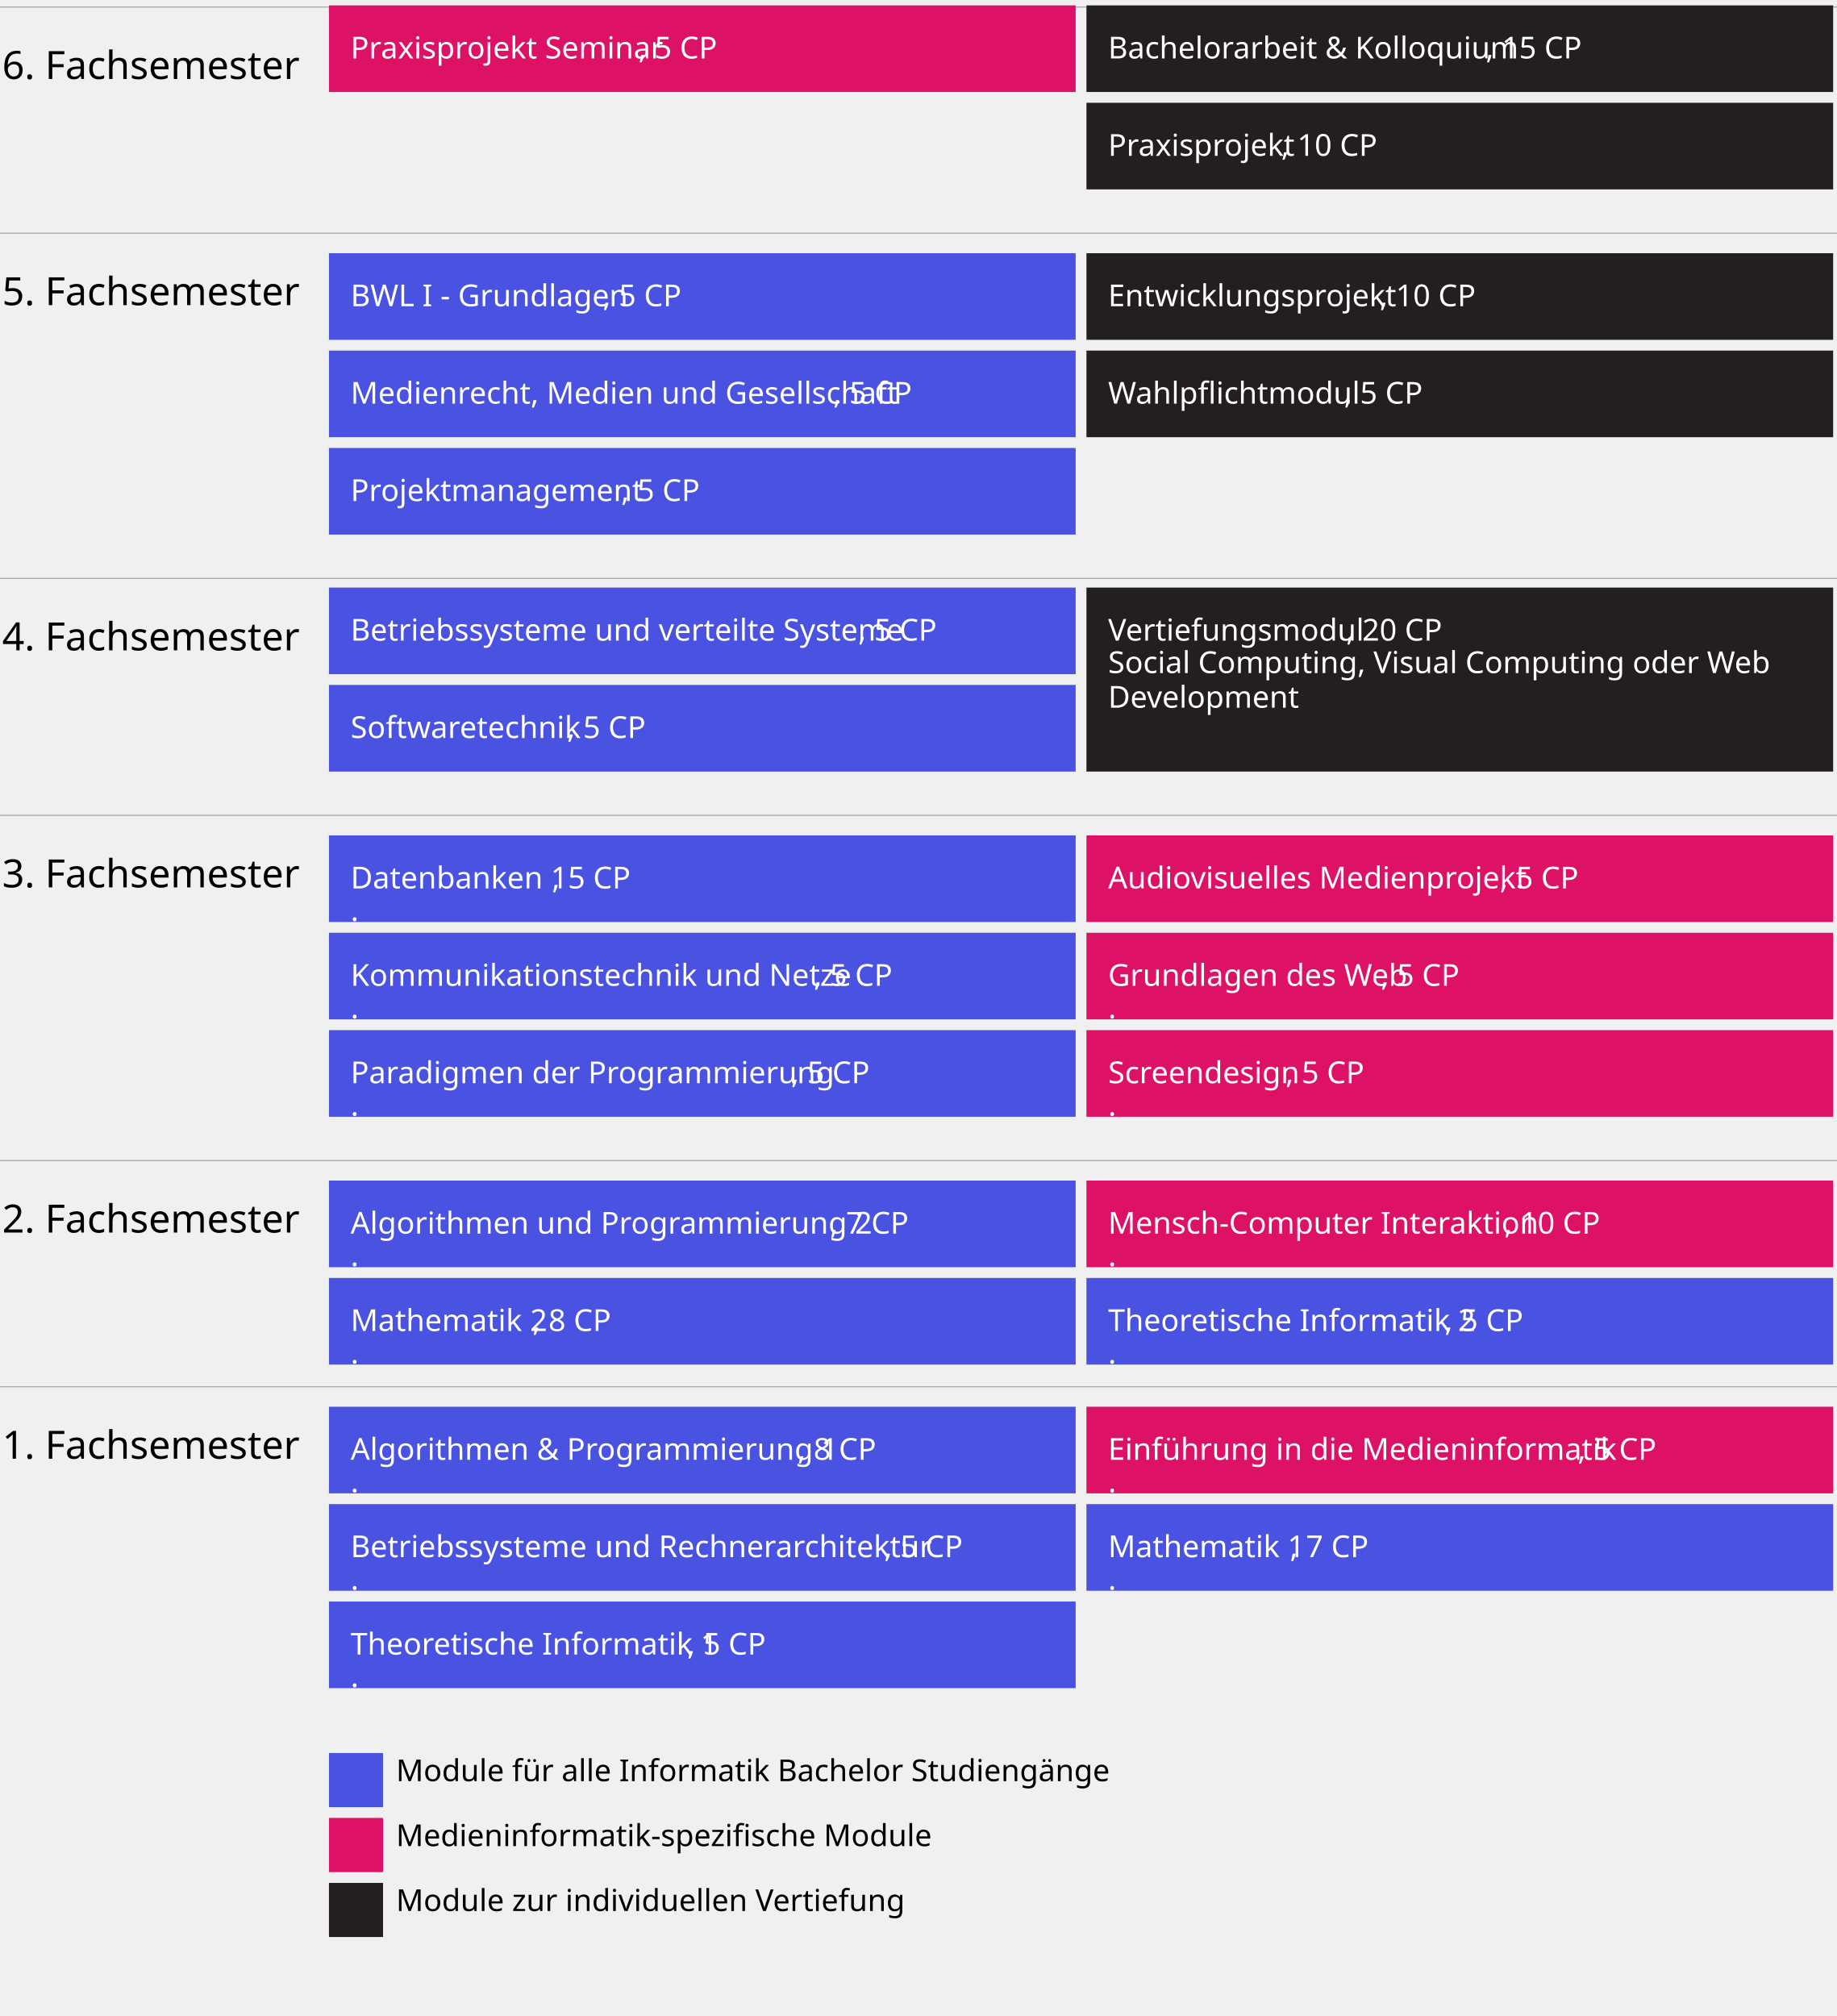
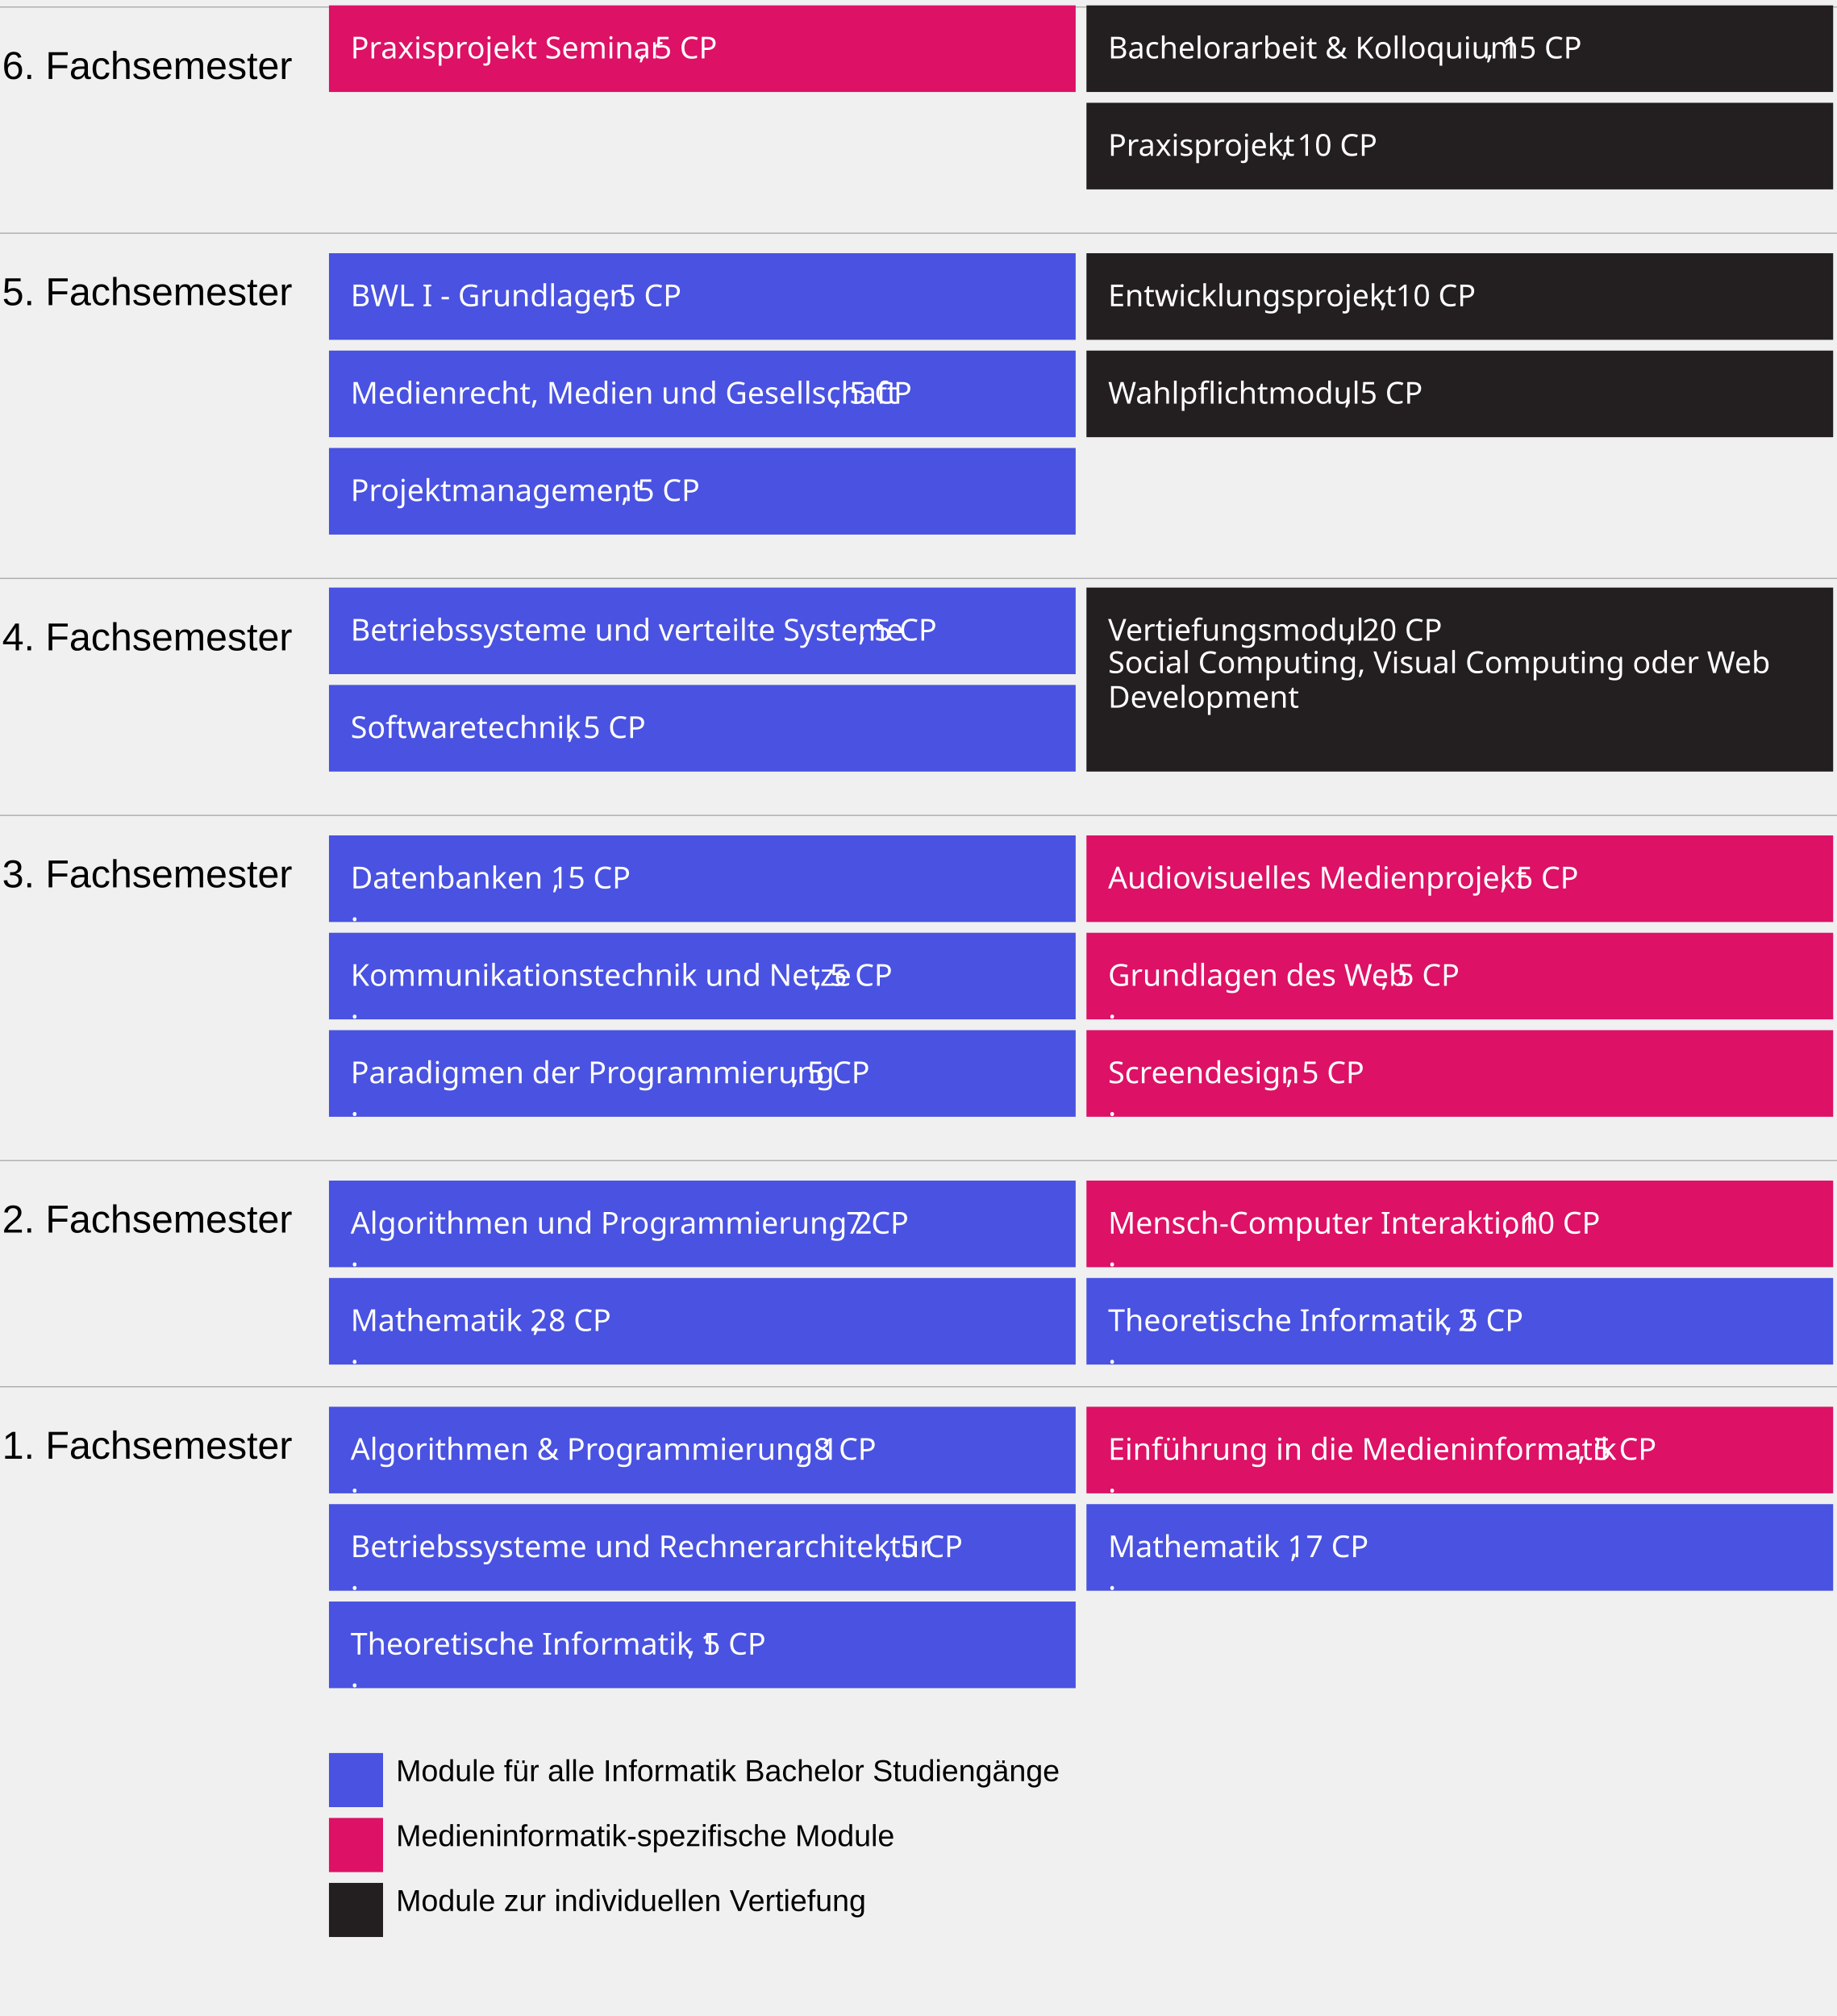
<svg xmlns="http://www.w3.org/2000/svg" xmlns:xlink="http://www.w3.org/1999/xlink" width="1697px" height="1863px" viewBox="0 0 1697 1863" version="1.1">
  <defs>
    <rect id="path-1" x="0" y="0" width="690" height="80" />
    <rect id="path-3" x="0" y="0" width="690" height="80" />
    <rect id="path-5" x="0" y="0" width="690" height="80" />
    <rect id="path-7" x="0" y="0" width="690" height="80" />
    <rect id="path-9" x="0" y="0" width="690" height="80" />
    <rect id="path-11" x="0" y="0" width="690" height="80" />
    <rect id="path-13" x="0" y="0" width="690" height="80" />
    <rect id="path-15" x="0" y="0" width="690" height="80" />
    <rect id="path-17" x="0" y="0" width="690" height="80" />
    <rect id="path-19" x="0" y="0" width="690" height="80" />
    <rect id="path-21" x="0" y="0" width="690" height="80" />
    <rect id="path-23" x="0" y="0" width="690" height="80" />
    <rect id="path-25" x="0" y="0" width="690" height="80" />
    <rect id="path-27" x="0" y="0" width="690" height="80" />
    <rect id="path-29" x="0" y="0" width="690" height="80" />
    <rect id="path-31" x="0" y="0" width="690" height="80" />
    <rect id="path-33" x="0" y="0" width="690" height="80" />
    <rect id="path-35" x="0" y="0" width="690" height="170" />
    <rect id="path-37" x="0" y="0" width="690" height="80" />
    <rect id="path-39" x="0" y="0" width="690" height="80" />
    <rect id="path-41" x="0" y="0" width="690" height="80" />
    <rect id="path-43" x="0" y="0" width="690" height="80" />
    <rect id="path-45" x="0" y="0" width="690" height="80" />
    <rect id="path-47" x="0" y="0" width="690" height="80" />
    <rect id="path-49" x="0" y="0" width="690" height="80" />
    <rect id="path-51" x="0" y="0" width="690" height="80" />
    <polygon id="path-53" points="0 0 50 0 50 50 0 50" />
    <polygon id="path-55" points="0 0 50 0 50 50 0 50" />
    <polygon id="path-57" points="0 0 50 0 50 50 0 50" />
  </defs>
  <g id="studienverlaufsplan-mi-bachelor" stroke="none" stroke-width="1" fill="none" fill-rule="evenodd">
    <g id="Semester" transform="translate(0, 5)">
      <path d="M1824.5,1.5 L0.5,1.5" id="Line" stroke-opacity="0.3" stroke="#000000" stroke-width="1" stroke-linecap="square" />
-       <text id="4.-Fachsemester" font-family="MyriadPro-Regular, Myriad Pro" font-size="36" font-weight="normal" fill="#000000">
+       <text id="4.-Fachsemester" font-family="PT Sans, Arial, Helvetica" font-size="36" font-weight="normal" fill="#000000">
        <tspan x="2" y="68">6. Fachsemester</tspan>
      </text>
-       <text id="Erklärung" font-family="MyriadPro-Regular, Myriad Pro" font-size="24" font-weight="normal" />
+       <text id="Erklärung" font-family="PT Sans, Arial, Helvetica" font-size="24" font-weight="normal" />
    </g>
    <g id="Semester" transform="translate(0, 214)">
      <path d="M1824.5,1.5 L0.5,1.5" id="Line" stroke-opacity="0.3" stroke="#000000" stroke-width="1" stroke-linecap="square" />
-       <text id="4.-Fachsemester" font-family="MyriadPro-Regular, Myriad Pro" font-size="36" font-weight="normal" fill="#000000">
+       <text id="4.-Fachsemester" font-family="PT Sans, Arial, Helvetica" font-size="36" font-weight="normal" fill="#000000">
        <tspan x="2" y="68">5. Fachsemester</tspan>
      </text>
-       <text id="Erklärung" font-family="MyriadPro-Regular, Myriad Pro" font-size="24" font-weight="normal" />
+       <text id="Erklärung" font-family="PT Sans, Arial, Helvetica" font-size="24" font-weight="normal" />
    </g>
    <g id="Semester" transform="translate(0, 533)">
      <path d="M1824.5,1.5 L0.5,1.5" id="Line" stroke-opacity="0.3" stroke="#000000" stroke-width="1" stroke-linecap="square" />
-       <text id="4.-Fachsemester" font-family="MyriadPro-Regular, Myriad Pro" font-size="36" font-weight="normal" fill="#000000">
+       <text id="4.-Fachsemester" font-family="PT Sans, Arial, Helvetica" font-size="36" font-weight="normal" fill="#000000">
        <tspan x="2" y="68">4. Fachsemester</tspan>
      </text>
-       <text id="Erklärung" font-family="MyriadPro-Regular, Myriad Pro" font-size="24" font-weight="normal" />
+       <text id="Erklärung" font-family="PT Sans, Arial, Helvetica" font-size="24" font-weight="normal" />
    </g>
    <g id="Semester" transform="translate(0, 752)">
      <path d="M1824.5,1.5 L0.5,1.5" id="Line" stroke-opacity="0.3" stroke="#000000" stroke-width="1" stroke-linecap="square" />
-       <text id="4.-Fachsemester" font-family="MyriadPro-Regular, Myriad Pro" font-size="36" font-weight="normal" fill="#000000">
+       <text id="4.-Fachsemester" font-family="PT Sans, Arial, Helvetica" font-size="36" font-weight="normal" fill="#000000">
        <tspan x="2" y="68">3. Fachsemester</tspan>
      </text>
-       <text id="Erklärung" font-family="MyriadPro-Regular, Myriad Pro" font-size="24" font-weight="normal" />
+       <text id="Erklärung" font-family="PT Sans, Arial, Helvetica" font-size="24" font-weight="normal" />
    </g>
    <g id="Semester" transform="translate(0, 1071)">
      <path d="M1824.5,1.5 L0.5,1.5" id="Line" stroke-opacity="0.3" stroke="#000000" stroke-width="1" stroke-linecap="square" />
-       <text id="4.-Fachsemester" font-family="MyriadPro-Regular, Myriad Pro" font-size="36" font-weight="normal" fill="#000000">
+       <text id="4.-Fachsemester" font-family="PT Sans, Arial, Helvetica" font-size="36" font-weight="normal" fill="#000000">
        <tspan x="2" y="68">2. Fachsemester</tspan>
      </text>
-       <text id="Erklärung" font-family="MyriadPro-Regular, Myriad Pro" font-size="24" font-weight="normal" />
+       <text id="Erklärung" font-family="PT Sans, Arial, Helvetica" font-size="24" font-weight="normal" />
    </g>
    <g id="Semester" transform="translate(0, 1280)">
      <path d="M1824.5,1.5 L0.5,1.5" id="Line" stroke-opacity="0.3" stroke="#000000" stroke-width="1" stroke-linecap="square" />
-       <text id="4.-Fachsemester" font-family="MyriadPro-Regular, Myriad Pro" font-size="36" font-weight="normal" fill="#000000">
+       <text id="4.-Fachsemester" font-family="PT Sans, Arial, Helvetica" font-size="36" font-weight="normal" fill="#000000">
        <tspan x="2" y="68">1. Fachsemester</tspan>
      </text>
-       <text id="Erklärung" font-family="MyriadPro-Regular, Myriad Pro" font-size="24" font-weight="normal" />
+       <text id="Erklärung" font-family="PT Sans, Arial, Helvetica" font-size="24" font-weight="normal" />
    </g>
    <g id="block/medium" transform="translate(304, 1300)">
      <g id="farben/blau" stroke-width="1" fill-rule="evenodd">
        <mask id="mask-2" fill="white">
          <use xlink:href="#path-1" />
        </mask>
        <use id="Mask" fill="#D8D8D8" xlink:href="#path-1" />
        <g mask="url(#mask-2)" fill="#4952E1" id="Rectangle">
          <g transform="translate(-10, -16)">
            <rect x="0" y="0" width="710" height="112" />
          </g>
        </g>
      </g>
      <g id="Stacked-Group" stroke-width="1" fill-rule="evenodd" transform="translate(20, 28)" fill="#FFFFFF" font-size="28">
        <text id="Master-Thesis" font-family="MyriadPro-Semibold, Myriad Pro" font-weight="500">
          <tspan x="0" y="21">Algorithmen &amp; Programmierung 1</tspan>
        </text>
        <text id="3CP" font-family="MyriadPro-Light, Myriad Pro" font-weight="300">
          <tspan x="413" y="21">, 8 CP</tspan>
        </text>
      </g>
      <text id="." font-family="MyriadPro-Light, Myriad Pro" font-size="28" font-weight="300" line-spacing="32" fill="#FFFFFF">
        <tspan x="20" y="79">.</tspan>
      </text>
    </g>
    <g id="block/medium" transform="translate(304, 1390)">
      <g id="farben/blau" stroke-width="1" fill-rule="evenodd">
        <mask id="mask-4" fill="white">
          <use xlink:href="#path-3" />
        </mask>
        <use id="Mask" fill="#D8D8D8" xlink:href="#path-3" />
        <g mask="url(#mask-4)" fill="#4952E1" id="Rectangle">
          <g transform="translate(-10, -16)">
            <rect x="0" y="0" width="710" height="112" />
          </g>
        </g>
      </g>
      <g id="Stacked-Group" stroke-width="1" fill-rule="evenodd" transform="translate(20, 28)" fill="#FFFFFF" font-size="28">
        <text id="Master-Thesis" font-family="MyriadPro-Semibold, Myriad Pro" font-weight="500">
          <tspan x="0" y="21">Betriebssysteme und Rechnerarchitektur</tspan>
        </text>
        <text id="3CP" font-family="MyriadPro-Light, Myriad Pro" font-weight="300">
          <tspan x="493" y="21">, 5 CP</tspan>
        </text>
      </g>
      <text id="." font-family="MyriadPro-Light, Myriad Pro" font-size="28" font-weight="300" line-spacing="32" fill="#FFFFFF">
        <tspan x="20" y="79">.</tspan>
      </text>
    </g>
    <g id="block/medium" transform="translate(1004, 1390)">
      <g id="farben/blau" stroke-width="1" fill-rule="evenodd">
        <mask id="mask-6" fill="white">
          <use xlink:href="#path-5" />
        </mask>
        <use id="Mask" fill="#D8D8D8" xlink:href="#path-5" />
        <g mask="url(#mask-6)" fill="#4952E1" id="Rectangle">
          <g transform="translate(-10, -16)">
            <rect x="0" y="0" width="710" height="112" />
          </g>
        </g>
      </g>
      <g id="Stacked-Group" stroke-width="1" fill-rule="evenodd" transform="translate(20, 28)" fill="#FFFFFF" font-size="28">
        <text id="Master-Thesis" font-family="MyriadPro-Semibold, Myriad Pro" font-weight="500">
          <tspan x="0" y="21">Mathematik 1</tspan>
        </text>
        <text id="3CP" font-family="MyriadPro-Light, Myriad Pro" font-weight="300">
          <tspan x="168" y="21">, 7 CP</tspan>
        </text>
      </g>
      <text id="." font-family="MyriadPro-Light, Myriad Pro" font-size="28" font-weight="300" line-spacing="32" fill="#FFFFFF">
        <tspan x="20" y="79">.</tspan>
      </text>
    </g>
    <g id="block/medium" transform="translate(1004, 1300)">
      <g id="farben/blau" stroke-width="1" fill-rule="evenodd">
        <mask id="mask-8" fill="white">
          <use xlink:href="#path-7" />
        </mask>
        <use id="Mask" fill="#D8D8D8" xlink:href="#path-7" />
        <g id="farben/pink" mask="url(#mask-8)" fill="#DD1166">
          <g transform="translate(-10, -16)" id="Rectangle-Copy">
            <rect x="0" y="0" width="710" height="112" />
          </g>
        </g>
      </g>
      <g id="Stacked-Group" stroke-width="1" fill-rule="evenodd" transform="translate(20, 28)" fill="#FFFFFF" font-size="28">
        <text id="Master-Thesis" font-family="MyriadPro-Semibold, Myriad Pro" font-weight="500">
          <tspan x="0" y="21">Einführung in die Medieninformatik</tspan>
        </text>
        <text id="3CP" font-family="MyriadPro-Light, Myriad Pro" font-weight="300">
          <tspan x="434" y="21">, 5 CP</tspan>
        </text>
      </g>
      <text id="." font-family="MyriadPro-Light, Myriad Pro" font-size="28" font-weight="300" line-spacing="32" fill="#FFFFFF">
        <tspan x="20" y="79">.</tspan>
      </text>
    </g>
    <g id="block/medium" transform="translate(1004, 1091)">
      <g id="farben/blau" stroke-width="1" fill-rule="evenodd">
        <mask id="mask-10" fill="white">
          <use xlink:href="#path-9" />
        </mask>
        <use id="Mask" fill="#D8D8D8" xlink:href="#path-9" />
        <g id="farben/pink" mask="url(#mask-10)" fill="#DD1166">
          <g transform="translate(-10, -16)" id="Rectangle-Copy">
            <rect x="0" y="0" width="710" height="112" />
          </g>
        </g>
      </g>
      <g id="Stacked-Group" stroke-width="1" fill-rule="evenodd" transform="translate(20, 28)" fill="#FFFFFF" font-size="28">
        <text id="Master-Thesis" font-family="MyriadPro-Semibold, Myriad Pro" font-weight="500">
          <tspan x="0" y="21">Mensch-Computer Interaktion</tspan>
        </text>
        <text id="3CP" font-family="MyriadPro-Light, Myriad Pro" font-weight="300">
          <tspan x="366" y="21">, 10 CP</tspan>
        </text>
      </g>
      <text id="." font-family="MyriadPro-Light, Myriad Pro" font-size="28" font-weight="300" line-spacing="32" fill="#FFFFFF">
        <tspan x="20" y="79">.</tspan>
      </text>
    </g>
    <g id="block/medium" transform="translate(304, 1091)">
      <g id="farben/blau" stroke-width="1" fill-rule="evenodd">
        <mask id="mask-12" fill="white">
          <use xlink:href="#path-11" />
        </mask>
        <use id="Mask" fill="#D8D8D8" xlink:href="#path-11" />
        <g mask="url(#mask-12)" fill="#4952E1" id="Rectangle">
          <g transform="translate(-10, -16)">
            <rect x="0" y="0" width="710" height="112" />
          </g>
        </g>
      </g>
      <g id="Stacked-Group" stroke-width="1" fill-rule="evenodd" transform="translate(20, 28)" fill="#FFFFFF" font-size="28">
        <text id="Master-Thesis" font-family="MyriadPro-Semibold, Myriad Pro" font-weight="500">
          <tspan x="0" y="21">Algorithmen und Programmierung 2</tspan>
        </text>
        <text id="3CP" font-family="MyriadPro-Light, Myriad Pro" font-weight="300">
          <tspan x="443" y="21">, 7 CP</tspan>
        </text>
      </g>
      <text id="." font-family="MyriadPro-Light, Myriad Pro" font-size="28" font-weight="300" line-spacing="32" fill="#FFFFFF">
        <tspan x="20" y="79">.</tspan>
      </text>
    </g>
    <g id="block/medium" transform="translate(1004, 772)">
      <g id="farben/blau" stroke-width="1" fill-rule="evenodd">
        <mask id="mask-14" fill="white">
          <use xlink:href="#path-13" />
        </mask>
        <use id="Mask" fill="#D8D8D8" xlink:href="#path-13" />
        <g id="farben/pink" mask="url(#mask-14)" fill="#DD1166">
          <g transform="translate(-10, -16)" id="Rectangle-Copy">
            <rect x="0" y="0" width="710" height="112" />
          </g>
        </g>
      </g>
      <g id="Stacked-Group" stroke-width="1" fill-rule="evenodd" transform="translate(20, 28)" fill="#FFFFFF" font-size="28">
        <text id="Master-Thesis" font-family="MyriadPro-Semibold, Myriad Pro" font-weight="500">
          <tspan x="0" y="21">Audiovisuelles Medienprojekt</tspan>
        </text>
        <text id="3CP" font-family="MyriadPro-Light, Myriad Pro" font-weight="300">
          <tspan x="362" y="21">, 5 CP</tspan>
        </text>
      </g>
      <text id="." font-family="MyriadPro-Light, Myriad Pro" font-size="28" font-weight="300" line-spacing="32" />
    </g>
    <g id="block/medium" transform="translate(304, 772)">
      <g id="farben/blau" stroke-width="1" fill-rule="evenodd">
        <mask id="mask-16" fill="white">
          <use xlink:href="#path-15" />
        </mask>
        <use id="Mask" fill="#D8D8D8" xlink:href="#path-15" />
        <g mask="url(#mask-16)" fill="#4952E1" id="Rectangle">
          <g transform="translate(-10, -16)">
            <rect x="0" y="0" width="710" height="112" />
          </g>
        </g>
      </g>
      <g id="Stacked-Group" stroke-width="1" fill-rule="evenodd" transform="translate(20, 28)" fill="#FFFFFF" font-size="28">
        <text id="Master-Thesis" font-family="MyriadPro-Semibold, Myriad Pro" font-weight="500">
          <tspan x="0" y="21">Datenbanken 1</tspan>
        </text>
        <text id="3CP" font-family="MyriadPro-Light, Myriad Pro" font-weight="300">
          <tspan x="186" y="21">, 5 CP</tspan>
        </text>
      </g>
      <text id="." font-family="MyriadPro-Light, Myriad Pro" font-size="28" font-weight="300" line-spacing="32" fill="#FFFFFF">
        <tspan x="20" y="79">.</tspan>
      </text>
    </g>
    <g id="block/medium" transform="translate(304, 543)">
      <g id="farben/blau" stroke-width="1" fill-rule="evenodd">
        <mask id="mask-18" fill="white">
          <use xlink:href="#path-17" />
        </mask>
        <use id="Mask" fill="#D8D8D8" xlink:href="#path-17" />
        <g mask="url(#mask-18)" fill="#4952E1" id="Rectangle">
          <g transform="translate(-10, -16)">
            <rect x="0" y="0" width="710" height="112" />
          </g>
        </g>
      </g>
      <g id="Stacked-Group" stroke-width="1" fill-rule="evenodd" transform="translate(20, 28)" fill="#FFFFFF" font-size="28">
        <text id="Master-Thesis" font-family="MyriadPro-Semibold, Myriad Pro" font-weight="500">
          <tspan x="0" y="21">Betriebssysteme und verteilte Systeme</tspan>
        </text>
        <text id="3CP" font-family="MyriadPro-Light, Myriad Pro" font-weight="300">
          <tspan x="469" y="21">, 5 CP</tspan>
        </text>
      </g>
      <text id="." font-family="MyriadPro-Light, Myriad Pro" font-size="28" font-weight="300" line-spacing="32" />
    </g>
    <g id="block/medium" transform="translate(304, 234)">
      <g id="farben/blau" stroke-width="1" fill-rule="evenodd">
        <mask id="mask-20" fill="white">
          <use xlink:href="#path-19" />
        </mask>
        <use id="Mask" fill="#D8D8D8" xlink:href="#path-19" />
        <g mask="url(#mask-20)" fill="#4952E1" id="Rectangle">
          <g transform="translate(-10, -16)">
            <rect x="0" y="0" width="710" height="112" />
          </g>
        </g>
      </g>
      <g id="Stacked-Group" stroke-width="1" fill-rule="evenodd" transform="translate(20, 28)" fill="#FFFFFF" font-size="28">
        <text id="Master-Thesis" font-family="MyriadPro-Semibold, Myriad Pro" font-weight="500">
          <tspan x="0" y="21">BWL I - Grundlagen</tspan>
        </text>
        <text id="3CP" font-family="MyriadPro-Light, Myriad Pro" font-weight="300">
          <tspan x="233" y="21">, 5 CP</tspan>
        </text>
      </g>
      <text id="." font-family="MyriadPro-Light, Myriad Pro" font-size="28" font-weight="300" line-spacing="32" />
    </g>
    <g id="block/medium" transform="translate(1004, 5)">
      <g id="farben/blau" stroke-width="1" fill-rule="evenodd">
        <mask id="mask-22" fill="white">
          <use xlink:href="#path-21" />
        </mask>
        <use id="Mask" fill="#D8D8D8" xlink:href="#path-21" />
        <g id="farben/schwarz" mask="url(#mask-22)" fill="#231F20">
          <g transform="translate(-10, -16)" id="Rectangle-Copy-4">
            <rect x="0" y="0" width="710" height="112" />
          </g>
        </g>
      </g>
      <g id="Stacked-Group" stroke-width="1" fill-rule="evenodd" transform="translate(20, 28)" fill="#FFFFFF" font-size="28">
        <text id="Master-Thesis" font-family="MyriadPro-Semibold, Myriad Pro" font-weight="500">
          <tspan x="0" y="21">Bachelorarbeit &amp; Kolloquium</tspan>
        </text>
        <text id="3CP" font-family="MyriadPro-Light, Myriad Pro" font-weight="300">
          <tspan x="349" y="21">, 15 CP</tspan>
        </text>
      </g>
      <text id="." font-family="MyriadPro-Light, Myriad Pro" font-size="28" font-weight="300" line-spacing="32" />
    </g>
    <g id="block/medium" transform="translate(1004, 95)">
      <g id="farben/blau" stroke-width="1" fill-rule="evenodd">
        <mask id="mask-24" fill="white">
          <use xlink:href="#path-23" />
        </mask>
        <use id="Mask" fill="#D8D8D8" xlink:href="#path-23" />
        <g id="farben/schwarz" mask="url(#mask-24)" fill="#231F20">
          <g transform="translate(-10, -16)" id="Rectangle-Copy-4">
            <rect x="0" y="0" width="710" height="112" />
          </g>
        </g>
      </g>
      <g id="Stacked-Group" stroke-width="1" fill-rule="evenodd" transform="translate(20, 28)" fill="#FFFFFF" font-size="28">
        <text id="Master-Thesis" font-family="MyriadPro-Semibold, Myriad Pro" font-weight="500">
          <tspan x="0" y="21">Praxisprojekt</tspan>
        </text>
        <text id="3CP" font-family="MyriadPro-Light, Myriad Pro" font-weight="300">
          <tspan x="160" y="21">, 10 CP</tspan>
        </text>
      </g>
      <text id="." font-family="MyriadPro-Light, Myriad Pro" font-size="28" font-weight="300" line-spacing="32" />
    </g>
    <g id="block/medium" transform="translate(304, 5)">
      <g id="farben/blau" stroke-width="1" fill-rule="evenodd">
        <mask id="mask-26" fill="white">
          <use xlink:href="#path-25" />
        </mask>
        <use id="Mask" fill="#D8D8D8" xlink:href="#path-25" />
        <g id="farben/pink" mask="url(#mask-26)" fill="#DD1166">
          <g transform="translate(-10, -16)" id="Rectangle-Copy">
            <rect x="0" y="0" width="710" height="112" />
          </g>
        </g>
      </g>
      <g id="Stacked-Group" stroke-width="1" fill-rule="evenodd" transform="translate(20, 28)" fill="#FFFFFF" font-size="28">
        <text id="Master-Thesis" font-family="MyriadPro-Semibold, Myriad Pro" font-weight="500">
          <tspan x="0" y="21">Praxisprojekt Seminar</tspan>
        </text>
        <text id="3CP" font-family="MyriadPro-Light, Myriad Pro" font-weight="300">
          <tspan x="266" y="21">, 5 CP</tspan>
        </text>
      </g>
      <text id="." font-family="MyriadPro-Light, Myriad Pro" font-size="28" font-weight="300" line-spacing="32" />
    </g>
    <g id="block/medium" transform="translate(304, 324)">
      <g id="farben/blau" stroke-width="1" fill-rule="evenodd">
        <mask id="mask-28" fill="white">
          <use xlink:href="#path-27" />
        </mask>
        <use id="Mask" fill="#D8D8D8" xlink:href="#path-27" />
        <g mask="url(#mask-28)" fill="#4952E1" id="Rectangle">
          <g transform="translate(-10, -16)">
            <rect x="0" y="0" width="710" height="112" />
          </g>
        </g>
      </g>
      <g id="Stacked-Group" stroke-width="1" fill-rule="evenodd" transform="translate(20, 28)" fill="#FFFFFF" font-size="28">
        <text id="Master-Thesis" font-family="MyriadPro-Semibold, Myriad Pro" font-weight="500">
          <tspan x="0" y="21">Medienrecht, Medien und Gesellschaft</tspan>
        </text>
        <text id="3CP" font-family="MyriadPro-Light, Myriad Pro" font-weight="300">
          <tspan x="446" y="21">, 5 CP</tspan>
        </text>
      </g>
      <text id="." font-family="MyriadPro-Light, Myriad Pro" font-size="28" font-weight="300" line-spacing="32" />
    </g>
    <g id="block/medium" transform="translate(304, 414)">
      <g id="farben/blau" stroke-width="1" fill-rule="evenodd">
        <mask id="mask-30" fill="white">
          <use xlink:href="#path-29" />
        </mask>
        <use id="Mask" fill="#D8D8D8" xlink:href="#path-29" />
        <g mask="url(#mask-30)" fill="#4952E1" id="Rectangle">
          <g transform="translate(-10, -16)">
            <rect x="0" y="0" width="710" height="112" />
          </g>
        </g>
      </g>
      <g id="Stacked-Group" stroke-width="1" fill-rule="evenodd" transform="translate(20, 28)" fill="#FFFFFF" font-size="28">
        <text id="Master-Thesis" font-family="MyriadPro-Semibold, Myriad Pro" font-weight="500">
          <tspan x="0" y="21">Projektmanagement</tspan>
        </text>
        <text id="3CP" font-family="MyriadPro-Light, Myriad Pro" font-weight="300">
          <tspan x="250" y="21">, 5 CP</tspan>
        </text>
      </g>
      <text id="." font-family="MyriadPro-Light, Myriad Pro" font-size="28" font-weight="300" line-spacing="32" />
    </g>
    <g id="block/medium" transform="translate(1004, 324)">
      <g id="farben/blau" stroke-width="1" fill-rule="evenodd">
        <mask id="mask-32" fill="white">
          <use xlink:href="#path-31" />
        </mask>
        <use id="Mask" fill="#D8D8D8" xlink:href="#path-31" />
        <g id="farben/schwarz" mask="url(#mask-32)" fill="#231F20">
          <g transform="translate(-10, -16)" id="Rectangle-Copy-4">
            <rect x="0" y="0" width="710" height="112" />
          </g>
        </g>
      </g>
      <g id="Stacked-Group" stroke-width="1" fill-rule="evenodd" transform="translate(20, 28)" fill="#FFFFFF" font-size="28">
        <text id="Master-Thesis" font-family="MyriadPro-Semibold, Myriad Pro" font-weight="500">
          <tspan x="0" y="21">Wahlpflichtmodul</tspan>
        </text>
        <text id="3CP" font-family="MyriadPro-Light, Myriad Pro" font-weight="300">
          <tspan x="218" y="21">, 5 CP</tspan>
        </text>
      </g>
      <text id="." font-family="MyriadPro-Light, Myriad Pro" font-size="28" font-weight="300" line-spacing="32" />
    </g>
    <g id="block/medium" transform="translate(1004, 234)">
      <g id="farben/blau" stroke-width="1" fill-rule="evenodd">
        <mask id="mask-34" fill="white">
          <use xlink:href="#path-33" />
        </mask>
        <use id="Mask" fill="#D8D8D8" xlink:href="#path-33" />
        <g id="farben/schwarz" mask="url(#mask-34)" fill="#231F20">
          <g transform="translate(-10, -16)" id="Rectangle-Copy-4">
            <rect x="0" y="0" width="710" height="112" />
          </g>
        </g>
      </g>
      <g id="Stacked-Group" stroke-width="1" fill-rule="evenodd" transform="translate(20, 28)" fill="#FFFFFF" font-size="28">
        <text id="Master-Thesis" font-family="MyriadPro-Semibold, Myriad Pro" font-weight="500">
          <tspan x="0" y="21">Entwicklungsprojekt</tspan>
        </text>
        <text id="3CP" font-family="MyriadPro-Light, Myriad Pro" font-weight="300">
          <tspan x="251" y="21">, 10 CP</tspan>
        </text>
      </g>
      <text id="." font-family="MyriadPro-Light, Myriad Pro" font-size="28" font-weight="300" line-spacing="32" />
    </g>
    <g id="block/medium" transform="translate(1004, 543)">
      <g id="farben/blau" stroke-width="1" fill-rule="evenodd">
        <mask id="mask-36" fill="white">
          <use xlink:href="#path-35" />
        </mask>
        <use id="Mask" fill="#D8D8D8" xlink:href="#path-35" />
        <g id="farben/schwarz" mask="url(#mask-36)" fill="#231F20">
          <g transform="translate(-10, -34)" id="Rectangle-Copy-4">
            <rect x="0" y="0" width="710" height="238" />
          </g>
        </g>
      </g>
      <g id="Stacked-Group" stroke-width="1" fill-rule="evenodd" transform="translate(20, 28)" fill="#FFFFFF" font-size="28">
        <text id="Master-Thesis" font-family="MyriadPro-Semibold, Myriad Pro" font-weight="500">
          <tspan x="0" y="21">Vertiefungsmodul</tspan>
        </text>
        <text id="3CP" font-family="MyriadPro-Light, Myriad Pro" font-weight="300">
          <tspan x="220" y="21">, 20 CP</tspan>
        </text>
      </g>
      <text id="." font-family="MyriadPro-Light, Myriad Pro" font-size="28" font-weight="300" line-spacing="32" fill="#FFFFFF">
        <tspan x="20" y="79">Social Computing, Visual Computing oder Web </tspan>
        <tspan x="20" y="111">Development</tspan>
      </text>
    </g>
    <g id="block/medium" transform="translate(304, 633)">
      <g id="farben/blau" stroke-width="1" fill-rule="evenodd">
        <mask id="mask-38" fill="white">
          <use xlink:href="#path-37" />
        </mask>
        <use id="Mask" fill="#D8D8D8" xlink:href="#path-37" />
        <g mask="url(#mask-38)" fill="#4952E1" id="Rectangle">
          <g transform="translate(-10, -16)">
            <rect x="0" y="0" width="710" height="112" />
          </g>
        </g>
      </g>
      <g id="Stacked-Group" stroke-width="1" fill-rule="evenodd" transform="translate(20, 28)" fill="#FFFFFF" font-size="28">
        <text id="Master-Thesis" font-family="MyriadPro-Semibold, Myriad Pro" font-weight="500">
          <tspan x="0" y="21">Softwaretechnik</tspan>
        </text>
        <text id="3CP" font-family="MyriadPro-Light, Myriad Pro" font-weight="300">
          <tspan x="200" y="21">, 5 CP</tspan>
        </text>
      </g>
      <text id="." font-family="MyriadPro-Light, Myriad Pro" font-size="28" font-weight="300" line-spacing="32" />
    </g>
    <g id="block/medium" transform="translate(304, 862)">
      <g id="farben/blau" stroke-width="1" fill-rule="evenodd">
        <mask id="mask-40" fill="white">
          <use xlink:href="#path-39" />
        </mask>
        <use id="Mask" fill="#D8D8D8" xlink:href="#path-39" />
        <g mask="url(#mask-40)" fill="#4952E1" id="Rectangle">
          <g transform="translate(-10, -16)">
            <rect x="0" y="0" width="710" height="112" />
          </g>
        </g>
      </g>
      <g id="Stacked-Group" stroke-width="1" fill-rule="evenodd" transform="translate(20, 28)" fill="#FFFFFF" font-size="28">
        <text id="Master-Thesis" font-family="MyriadPro-Semibold, Myriad Pro" font-weight="500">
          <tspan x="0" y="21">Kommunikationstechnik und Netze</tspan>
        </text>
        <text id="3CP" font-family="MyriadPro-Light, Myriad Pro" font-weight="300">
          <tspan x="428" y="21">, 5 CP</tspan>
        </text>
      </g>
      <text id="." font-family="MyriadPro-Light, Myriad Pro" font-size="28" font-weight="300" line-spacing="32" fill="#FFFFFF">
        <tspan x="20" y="79">.</tspan>
      </text>
    </g>
    <g id="block/medium" transform="translate(304, 952)">
      <g id="farben/blau" stroke-width="1" fill-rule="evenodd">
        <mask id="mask-42" fill="white">
          <use xlink:href="#path-41" />
        </mask>
        <use id="Mask" fill="#D8D8D8" xlink:href="#path-41" />
        <g mask="url(#mask-42)" fill="#4952E1" id="Rectangle">
          <g transform="translate(-10, -16)">
            <rect x="0" y="0" width="710" height="112" />
          </g>
        </g>
      </g>
      <g id="Stacked-Group" stroke-width="1" fill-rule="evenodd" transform="translate(20, 28)" fill="#FFFFFF" font-size="28">
        <text id="Master-Thesis" font-family="MyriadPro-Semibold, Myriad Pro" font-weight="500">
          <tspan x="0" y="21">Paradigmen der Programmierung</tspan>
        </text>
        <text id="3CP" font-family="MyriadPro-Light, Myriad Pro" font-weight="300">
          <tspan x="407" y="21">, 5 CP</tspan>
        </text>
      </g>
      <text id="." font-family="MyriadPro-Light, Myriad Pro" font-size="28" font-weight="300" line-spacing="32" fill="#FFFFFF">
        <tspan x="20" y="79">.</tspan>
      </text>
    </g>
    <g id="block/medium" transform="translate(1004, 952)">
      <g id="farben/blau" stroke-width="1" fill-rule="evenodd">
        <mask id="mask-44" fill="white">
          <use xlink:href="#path-43" />
        </mask>
        <use id="Mask" fill="#D8D8D8" xlink:href="#path-43" />
        <g id="farben/pink" mask="url(#mask-44)" fill="#DD1166">
          <g transform="translate(-10, -16)" id="Rectangle-Copy">
            <rect x="0" y="0" width="710" height="112" />
          </g>
        </g>
      </g>
      <g id="Stacked-Group" stroke-width="1" fill-rule="evenodd" transform="translate(20, 28)" fill="#FFFFFF" font-size="28">
        <text id="Master-Thesis" font-family="MyriadPro-Semibold, Myriad Pro" font-weight="500">
          <tspan x="0" y="21">Screendesign</tspan>
        </text>
        <text id="3CP" font-family="MyriadPro-Light, Myriad Pro" font-weight="300">
          <tspan x="164" y="21">, 5 CP</tspan>
        </text>
      </g>
      <text id="." font-family="MyriadPro-Light, Myriad Pro" font-size="28" font-weight="300" line-spacing="32" fill="#FFFFFF">
        <tspan x="20" y="79">.</tspan>
      </text>
    </g>
    <g id="block/medium" transform="translate(1004, 862)">
      <g id="farben/blau" stroke-width="1" fill-rule="evenodd">
        <mask id="mask-46" fill="white">
          <use xlink:href="#path-45" />
        </mask>
        <use id="Mask" fill="#D8D8D8" xlink:href="#path-45" />
        <g id="farben/pink" mask="url(#mask-46)" fill="#DD1166">
          <g transform="translate(-10, -16)" id="Rectangle-Copy">
            <rect x="0" y="0" width="710" height="112" />
          </g>
        </g>
      </g>
      <g id="Stacked-Group" stroke-width="1" fill-rule="evenodd" transform="translate(20, 28)" fill="#FFFFFF" font-size="28">
        <text id="Master-Thesis" font-family="MyriadPro-Semibold, Myriad Pro" font-weight="500">
          <tspan x="0" y="21">Grundlagen des Web</tspan>
        </text>
        <text id="3CP" font-family="MyriadPro-Light, Myriad Pro" font-weight="300">
          <tspan x="252" y="21">, 5 CP</tspan>
        </text>
      </g>
      <text id="." font-family="MyriadPro-Light, Myriad Pro" font-size="28" font-weight="300" line-spacing="32" fill="#FFFFFF">
        <tspan x="20" y="79">.</tspan>
      </text>
    </g>
    <g id="block/medium" transform="translate(304, 1181)">
      <g id="farben/blau" stroke-width="1" fill-rule="evenodd">
        <mask id="mask-48" fill="white">
          <use xlink:href="#path-47" />
        </mask>
        <use id="Mask" fill="#D8D8D8" xlink:href="#path-47" />
        <g mask="url(#mask-48)" fill="#4952E1" id="Rectangle">
          <g transform="translate(-10, -16)">
            <rect x="0" y="0" width="710" height="112" />
          </g>
        </g>
      </g>
      <g id="Stacked-Group" stroke-width="1" fill-rule="evenodd" transform="translate(20, 28)" fill="#FFFFFF" font-size="28">
        <text id="Master-Thesis" font-family="MyriadPro-Semibold, Myriad Pro" font-weight="500">
          <tspan x="0" y="21">Mathematik 2</tspan>
        </text>
        <text id="3CP" font-family="MyriadPro-Light, Myriad Pro" font-weight="300">
          <tspan x="168" y="21">, 8 CP</tspan>
        </text>
      </g>
      <text id="." font-family="MyriadPro-Light, Myriad Pro" font-size="28" font-weight="300" line-spacing="32" fill="#FFFFFF">
        <tspan x="20" y="79">.</tspan>
      </text>
    </g>
    <g id="block/medium" transform="translate(1004, 1181)">
      <g id="farben/blau" stroke-width="1" fill-rule="evenodd">
        <mask id="mask-50" fill="white">
          <use xlink:href="#path-49" />
        </mask>
        <use id="Mask" fill="#D8D8D8" xlink:href="#path-49" />
        <g mask="url(#mask-50)" fill="#4952E1" id="Rectangle">
          <g transform="translate(-10, -16)">
            <rect x="0" y="0" width="710" height="112" />
          </g>
        </g>
      </g>
      <g id="Stacked-Group" stroke-width="1" fill-rule="evenodd" transform="translate(20, 28)" fill="#FFFFFF" font-size="28">
        <text id="Master-Thesis" font-family="MyriadPro-Semibold, Myriad Pro" font-weight="500">
          <tspan x="0" y="21">Theoretische Informatik 2</tspan>
        </text>
        <text id="3CP" font-family="MyriadPro-Light, Myriad Pro" font-weight="300">
          <tspan x="311" y="21">, 5 CP</tspan>
        </text>
      </g>
      <text id="." font-family="MyriadPro-Light, Myriad Pro" font-size="28" font-weight="300" line-spacing="32" fill="#FFFFFF">
        <tspan x="20" y="79">.</tspan>
      </text>
    </g>
    <g id="block/medium" transform="translate(304, 1480)">
      <g id="farben/blau" stroke-width="1" fill-rule="evenodd">
        <mask id="mask-52" fill="white">
          <use xlink:href="#path-51" />
        </mask>
        <use id="Mask" fill="#D8D8D8" xlink:href="#path-51" />
        <g mask="url(#mask-52)" fill="#4952E1" id="Rectangle">
          <g transform="translate(-10, -16)">
            <rect x="0" y="0" width="710" height="112" />
          </g>
        </g>
      </g>
      <g id="Stacked-Group" stroke-width="1" fill-rule="evenodd" transform="translate(20, 28)" fill="#FFFFFF" font-size="28">
        <text id="Master-Thesis" font-family="MyriadPro-Semibold, Myriad Pro" font-weight="500">
          <tspan x="0" y="21">Theoretische Informatik 1</tspan>
        </text>
        <text id="3CP" font-family="MyriadPro-Light, Myriad Pro" font-weight="300">
          <tspan x="311" y="21">, 5 CP</tspan>
        </text>
      </g>
      <text id="." font-family="MyriadPro-Light, Myriad Pro" font-size="28" font-weight="300" line-spacing="32" fill="#FFFFFF">
        <tspan x="20" y="79">.</tspan>
      </text>
    </g>
    <g id="legende" transform="translate(304, 1620)">
      <g id="farben/blau" stroke-width="1" fill-rule="evenodd">
        <mask id="mask-54" fill="white">
          <use xlink:href="#path-53" />
        </mask>
        <use id="Mask" fill="#D8D8D8" xlink:href="#path-53" />
        <g mask="url(#mask-54)" fill="#4952E1" id="Rectangle">
          <g transform="translate(-1, -10.52632)">
            <rect x="0" y="0" width="51" height="70" />
          </g>
        </g>
      </g>
-       <text id="Beschreibung" font-family="MyriadPro-Regular, Myriad Pro" font-size="28" font-weight="normal" line-spacing="32" fill="#000000">
+       <text id="Beschreibung" font-family="PT Sans, Arial, Helvetica" font-size="28" font-weight="normal" line-spacing="32" fill="#000000">
        <tspan x="62" y="26">Module für alle Informatik Bachelor Studiengänge</tspan>
      </text>
    </g>
    <g id="legende" transform="translate(304, 1680)">
      <g id="farben/blau" stroke-width="1" fill-rule="evenodd">
        <mask id="mask-56" fill="white">
          <use xlink:href="#path-55" />
        </mask>
        <use id="Mask" fill="#D8D8D8" xlink:href="#path-55" />
        <g id="farben/pink" mask="url(#mask-56)" fill="#DD1166">
          <g transform="translate(-1, -10.52632)" id="Rectangle-Copy">
            <rect x="0" y="0" width="51" height="70" />
          </g>
        </g>
      </g>
-       <text id="Beschreibung" font-family="MyriadPro-Regular, Myriad Pro" font-size="28" font-weight="normal" line-spacing="32" fill="#000000">
+       <text id="Beschreibung" font-family="PT Sans, Arial, Helvetica" font-size="28" font-weight="normal" line-spacing="32" fill="#000000">
        <tspan x="62" y="26">Medieninformatik-spezifische Module</tspan>
      </text>
    </g>
    <g id="legende" transform="translate(304, 1740)">
      <g id="farben/blau" stroke-width="1" fill-rule="evenodd">
        <mask id="mask-58" fill="white">
          <use xlink:href="#path-57" />
        </mask>
        <use id="Mask" fill="#D8D8D8" xlink:href="#path-57" />
        <g id="farben/schwarz" mask="url(#mask-58)" fill="#231F20">
          <g transform="translate(-1, -10.52632)" id="Rectangle-Copy-4">
            <rect x="0" y="0" width="51" height="70" />
          </g>
        </g>
      </g>
-       <text id="Beschreibung" font-family="MyriadPro-Regular, Myriad Pro" font-size="28" font-weight="normal" line-spacing="32" fill="#000000">
+       <text id="Beschreibung" font-family="PT Sans, Arial, Helvetica" font-size="28" font-weight="normal" line-spacing="32" fill="#000000">
        <tspan x="62" y="26">Module zur individuellen Vertiefung</tspan>
      </text>
    </g>
  </g>
</svg>
